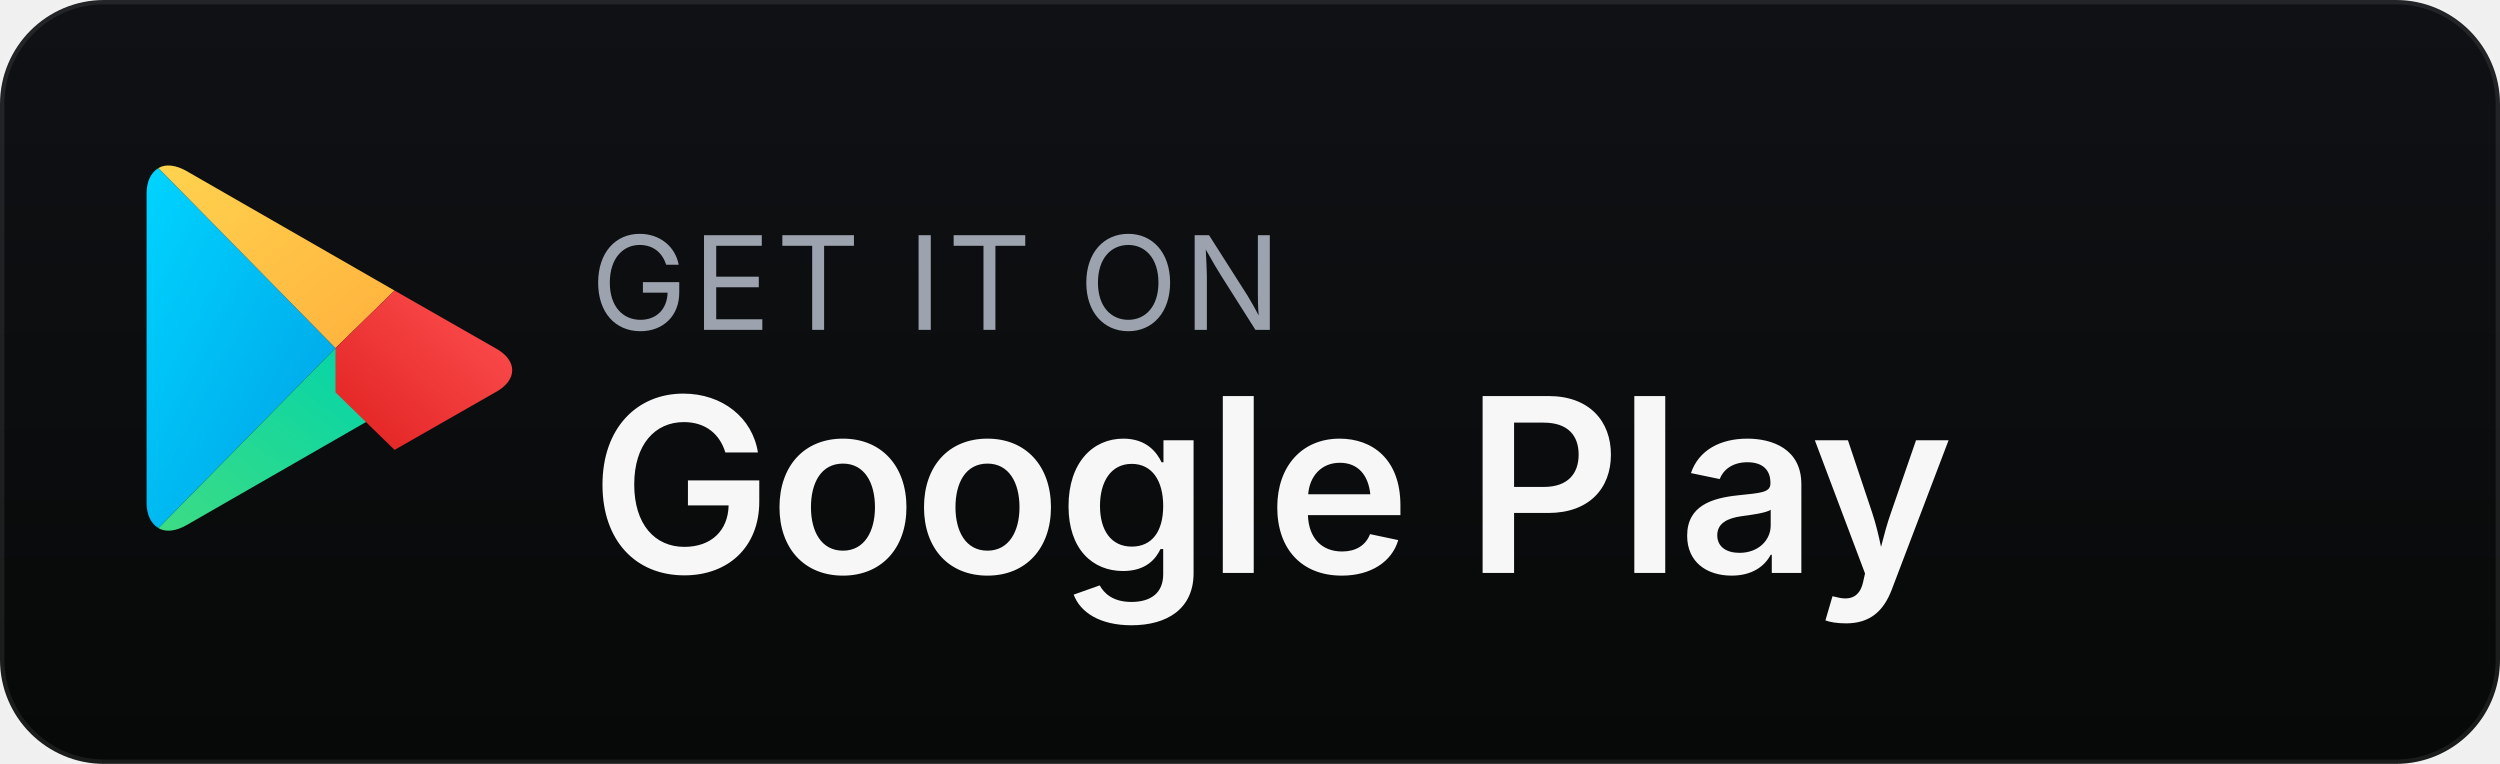
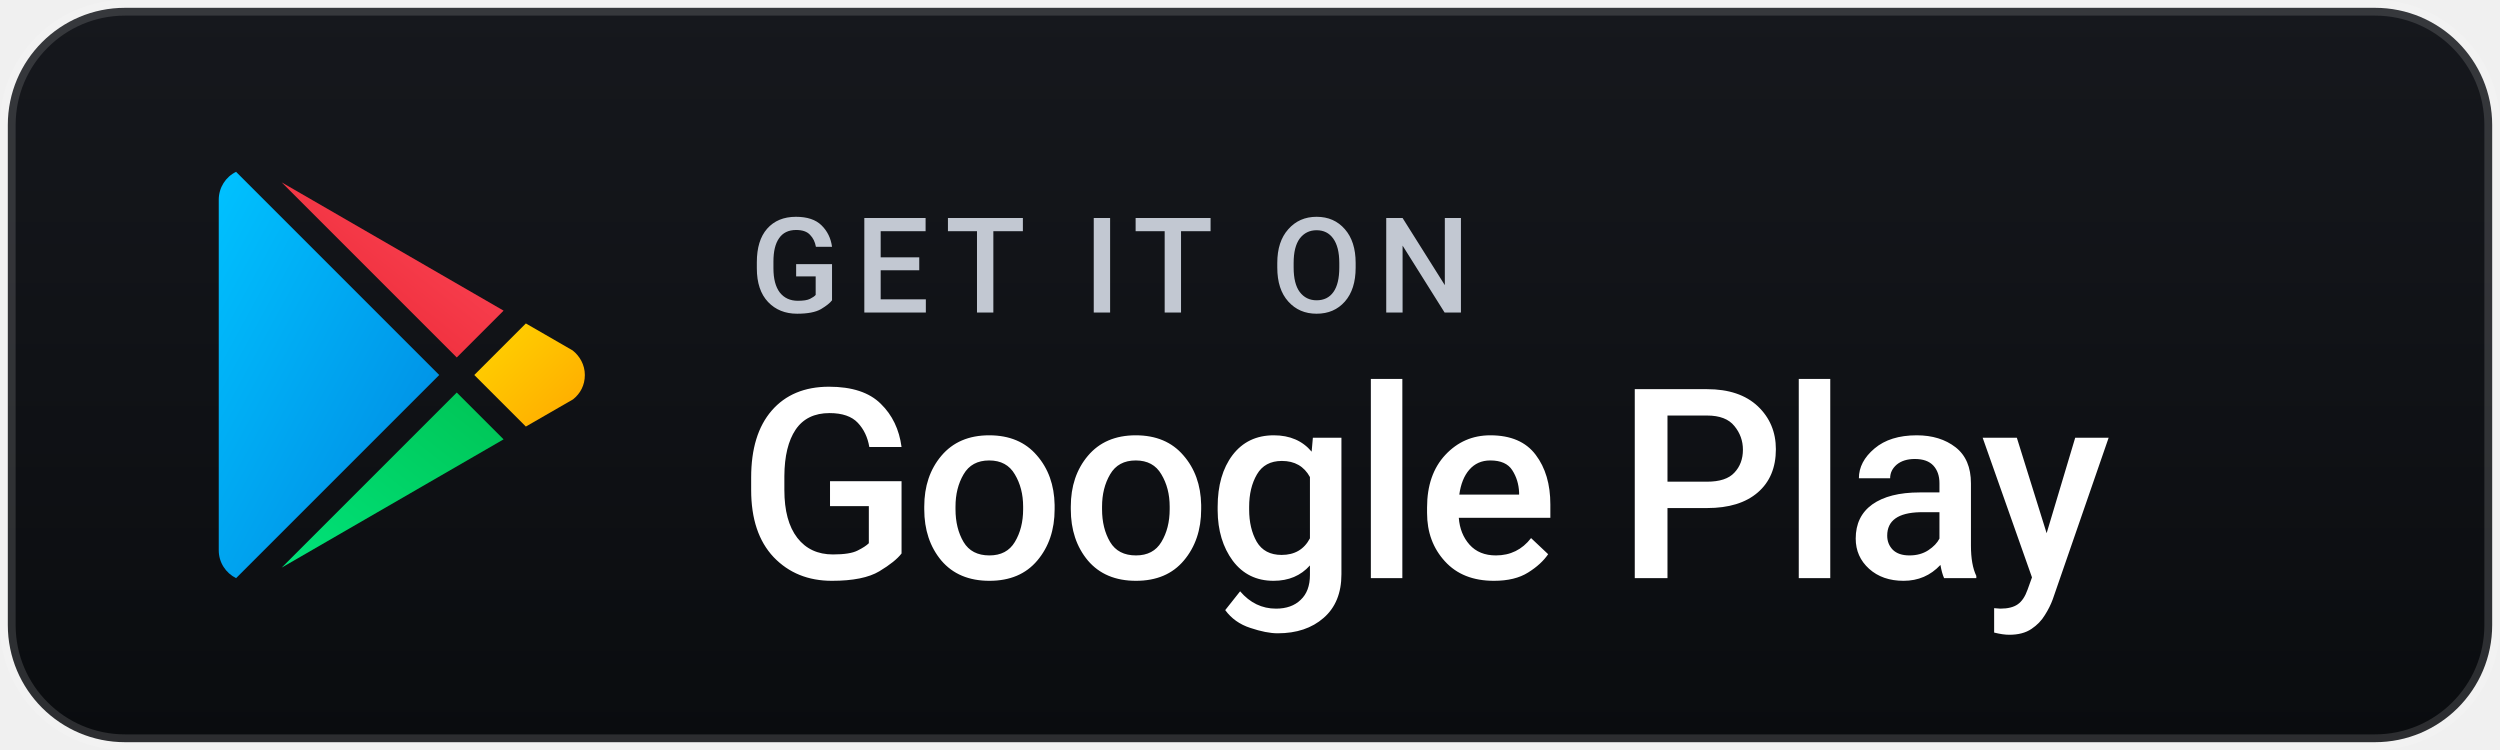
- <svg xmlns="http://www.w3.org/2000/svg" viewBox="0 0 144 44" role="img" aria-labelledby="title desc">
+ <svg xmlns="http://www.w3.org/2000/svg" viewBox="0 0 160 48" role="img" aria-labelledby="title desc">
  <defs>
-     <linearGradient id="bg" x1="0" y1="0" x2="0" y2="1">
-       <stop offset="0%" stop-color="#0f1115" />
-       <stop offset="100%" stop-color="#070908" />
+     <linearGradient id="gpBg" x1="0" y1="0" x2="0" y2="1">
+       <stop offset="0%" stop-color="#16181d" />
+       <stop offset="100%" stop-color="#0a0c0f" />
    </linearGradient>
-     <linearGradient id="playBlue" x1="0" y1="0" x2="1" y2="1">
-       <stop offset="0%" stop-color="#00d4ff" />
-       <stop offset="100%" stop-color="#00a0e5" />
+     <linearGradient id="gpBlue" x1="0" y1="0" x2="1" y2="1">
+       <stop offset="0%" stop-color="#00C2FF" />
+       <stop offset="100%" stop-color="#0086E0" />
    </linearGradient>
-     <linearGradient id="playGreen" x1="0" y1="1" x2="1" y2="0">
-       <stop offset="0%" stop-color="#3ddc84" />
-       <stop offset="100%" stop-color="#00d4aa" />
+     <linearGradient id="gpGreen" x1="0" y1="1" x2="1" y2="0">
+       <stop offset="0%" stop-color="#00E37A" />
+       <stop offset="100%" stop-color="#00C455" />
    </linearGradient>
-     <linearGradient id="playYellow" x1="0" y1="0" x2="1" y2="1">
-       <stop offset="0%" stop-color="#ffd34e" />
-       <stop offset="100%" stop-color="#ffb13d" />
+     <linearGradient id="gpAmber" x1="0" y1="0" x2="1" y2="1">
+       <stop offset="0%" stop-color="#FFD500" />
+       <stop offset="100%" stop-color="#FFA800" />
    </linearGradient>
-     <linearGradient id="playRed" x1="1" y1="0" x2="0" y2="1">
-       <stop offset="0%" stop-color="#ff5252" />
-       <stop offset="100%" stop-color="#e02020" />
+     <linearGradient id="gpRed" x1="1" y1="0" x2="0" y2="1">
+       <stop offset="0%" stop-color="#FF4B5C" />
+       <stop offset="100%" stop-color="#E8232F" />
    </linearGradient>
  </defs>
-   <rect width="144" height="44" rx="6" fill="url(#bg)" stroke="rgba(255,255,255,0.08)" stroke-width="0.5" />
-   <g transform="translate(7, 9) scale(0.85)">
-     <path d="M 2.5 0.8 C 2.0 1.1 1.7 1.7 1.7 2.5 L 1.7 23.5 C 1.7 24.3 2.0 24.9 2.5 25.2 L 14.5 13.0 Z" fill="url(#playBlue)" />
-     <path d="M 2.5 25.2 C 3.0 25.5 3.7 25.4 4.4 25.0 L 18.5 16.9 L 14.5 13.0 Z" fill="url(#playGreen)" />
-     <path d="M 2.5 0.8 C 3.0 0.5 3.7 0.6 4.4 1.0 L 18.5 9.1 L 14.5 13.0 Z" fill="url(#playYellow)" />
-     <path d="M 14.5 13.0 L 18.5 9.1 L 25.5 13.1 C 26.8 13.9 26.8 15.1 25.5 15.9 L 18.5 19.9 L 14.5 16.0 Z" fill="url(#playRed)" />
+   <rect x="0.5" y="0.5" width="159" height="47" rx="7.5" fill="url(#gpBg)" stroke="rgba(255,255,255,0.14)" stroke-width="1" />
+   <g transform="translate(10.04,8.16) scale(1.32)">
+     <path d="M3,20.5V3.5C3,2.91 3.34,2.39 3.84,2.15L13.69,12L3.84,21.85C3.34,21.6 3,21.09 3,20.5Z" fill="url(#gpBlue)" />
+     <path d="M16.81,15.12L6.05,21.34L14.54,12.85L16.81,15.12Z" fill="url(#gpGreen)" />
+     <path d="M20.16,10.81C20.5,11.08 20.75,11.5 20.75,12C20.75,12.5 20.53,12.9 20.18,13.18L17.89,14.5L15.39,12L17.89,9.5L20.16,10.81Z" fill="url(#gpAmber)" />
+     <path d="M6.05,2.66L16.81,8.88L14.54,11.15L6.05,2.66Z" fill="url(#gpRed)" />
  </g>
-   <text x="34" y="19" font-family="'Google Sans', system-ui, -apple-system, sans-serif" font-size="7.5" font-weight="400" fill="#9ca3af" letter-spacing="0.3">GET IT ON</text>
-   <text x="34" y="33" font-family="'Google Sans', system-ui, -apple-system, sans-serif" font-size="14" font-weight="600" fill="#f7f7f8" letter-spacing="-0.2">Google Play</text>
+   <text x="48" y="20" font-family="Roboto, 'Google Sans', system-ui, -apple-system, 'Segoe UI', sans-serif" font-size="8.5" font-weight="500" fill="#c2c8d2" letter-spacing="0.9">GET IT ON</text>
+   <text x="47.2" y="37" font-family="Roboto, 'Google Sans', system-ui, -apple-system, 'Segoe UI', sans-serif" font-size="17" font-weight="500" fill="#ffffff" letter-spacing="-0.3">Google Play</text>
</svg>
